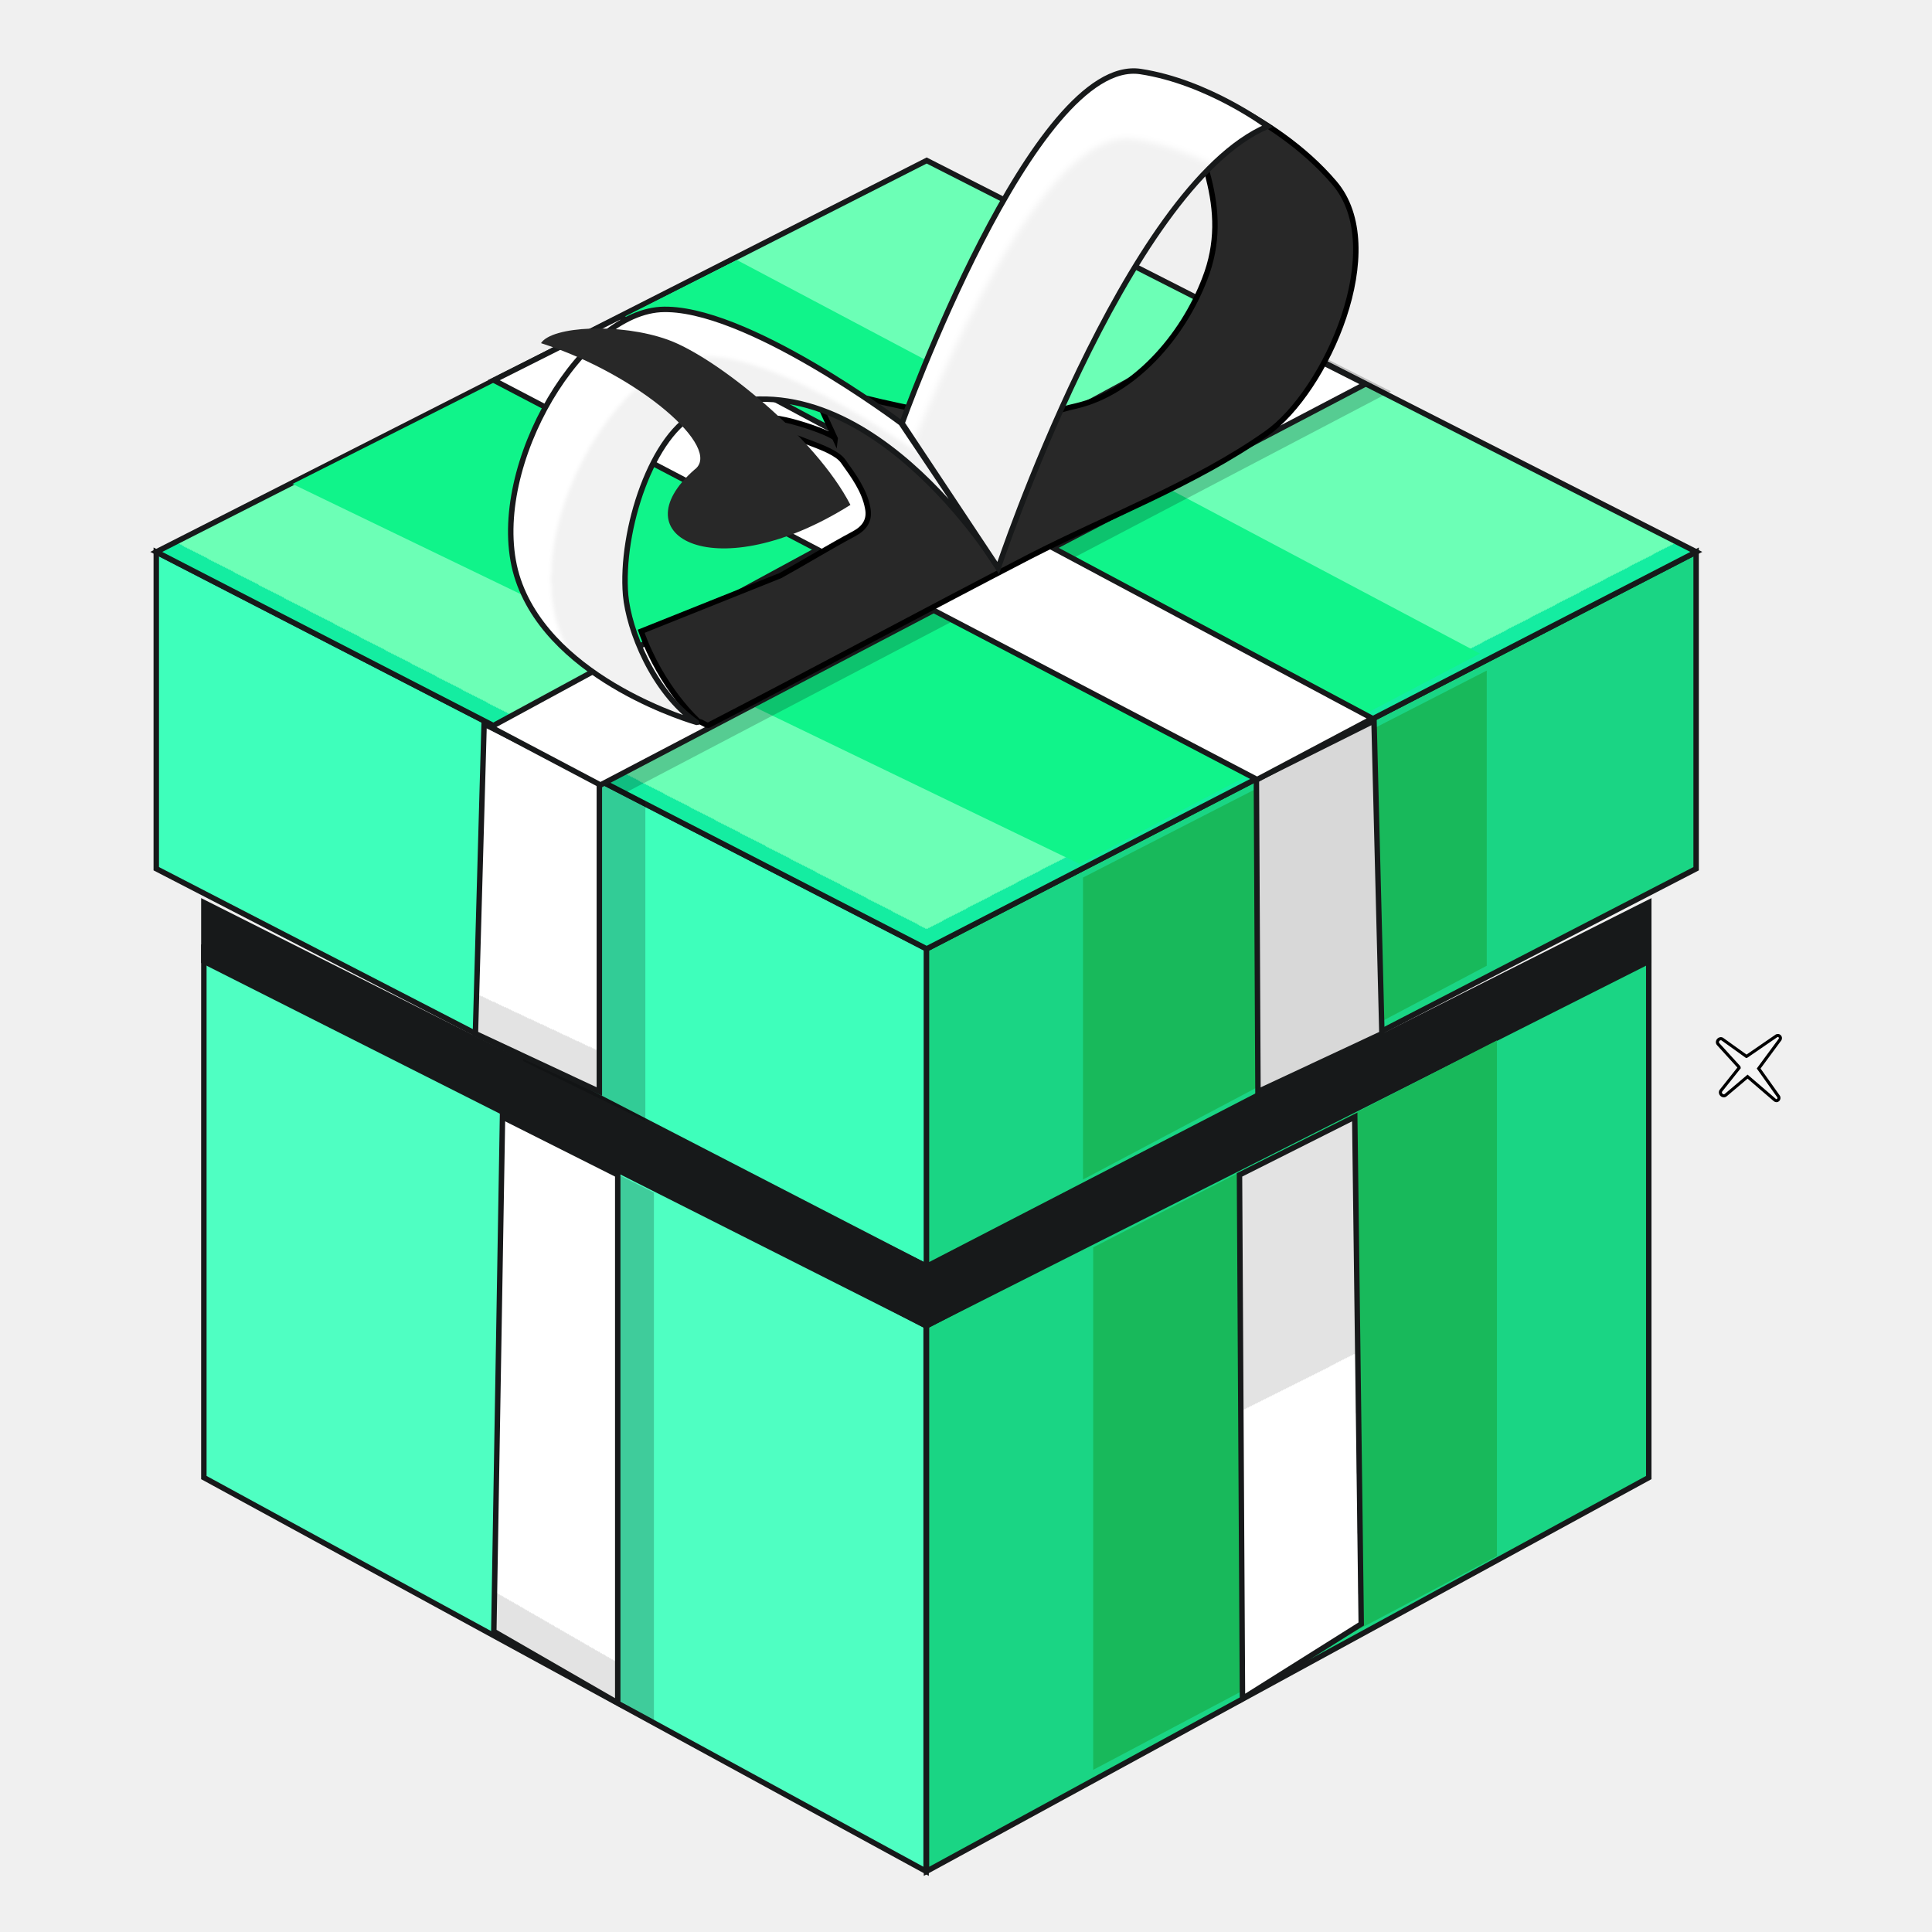
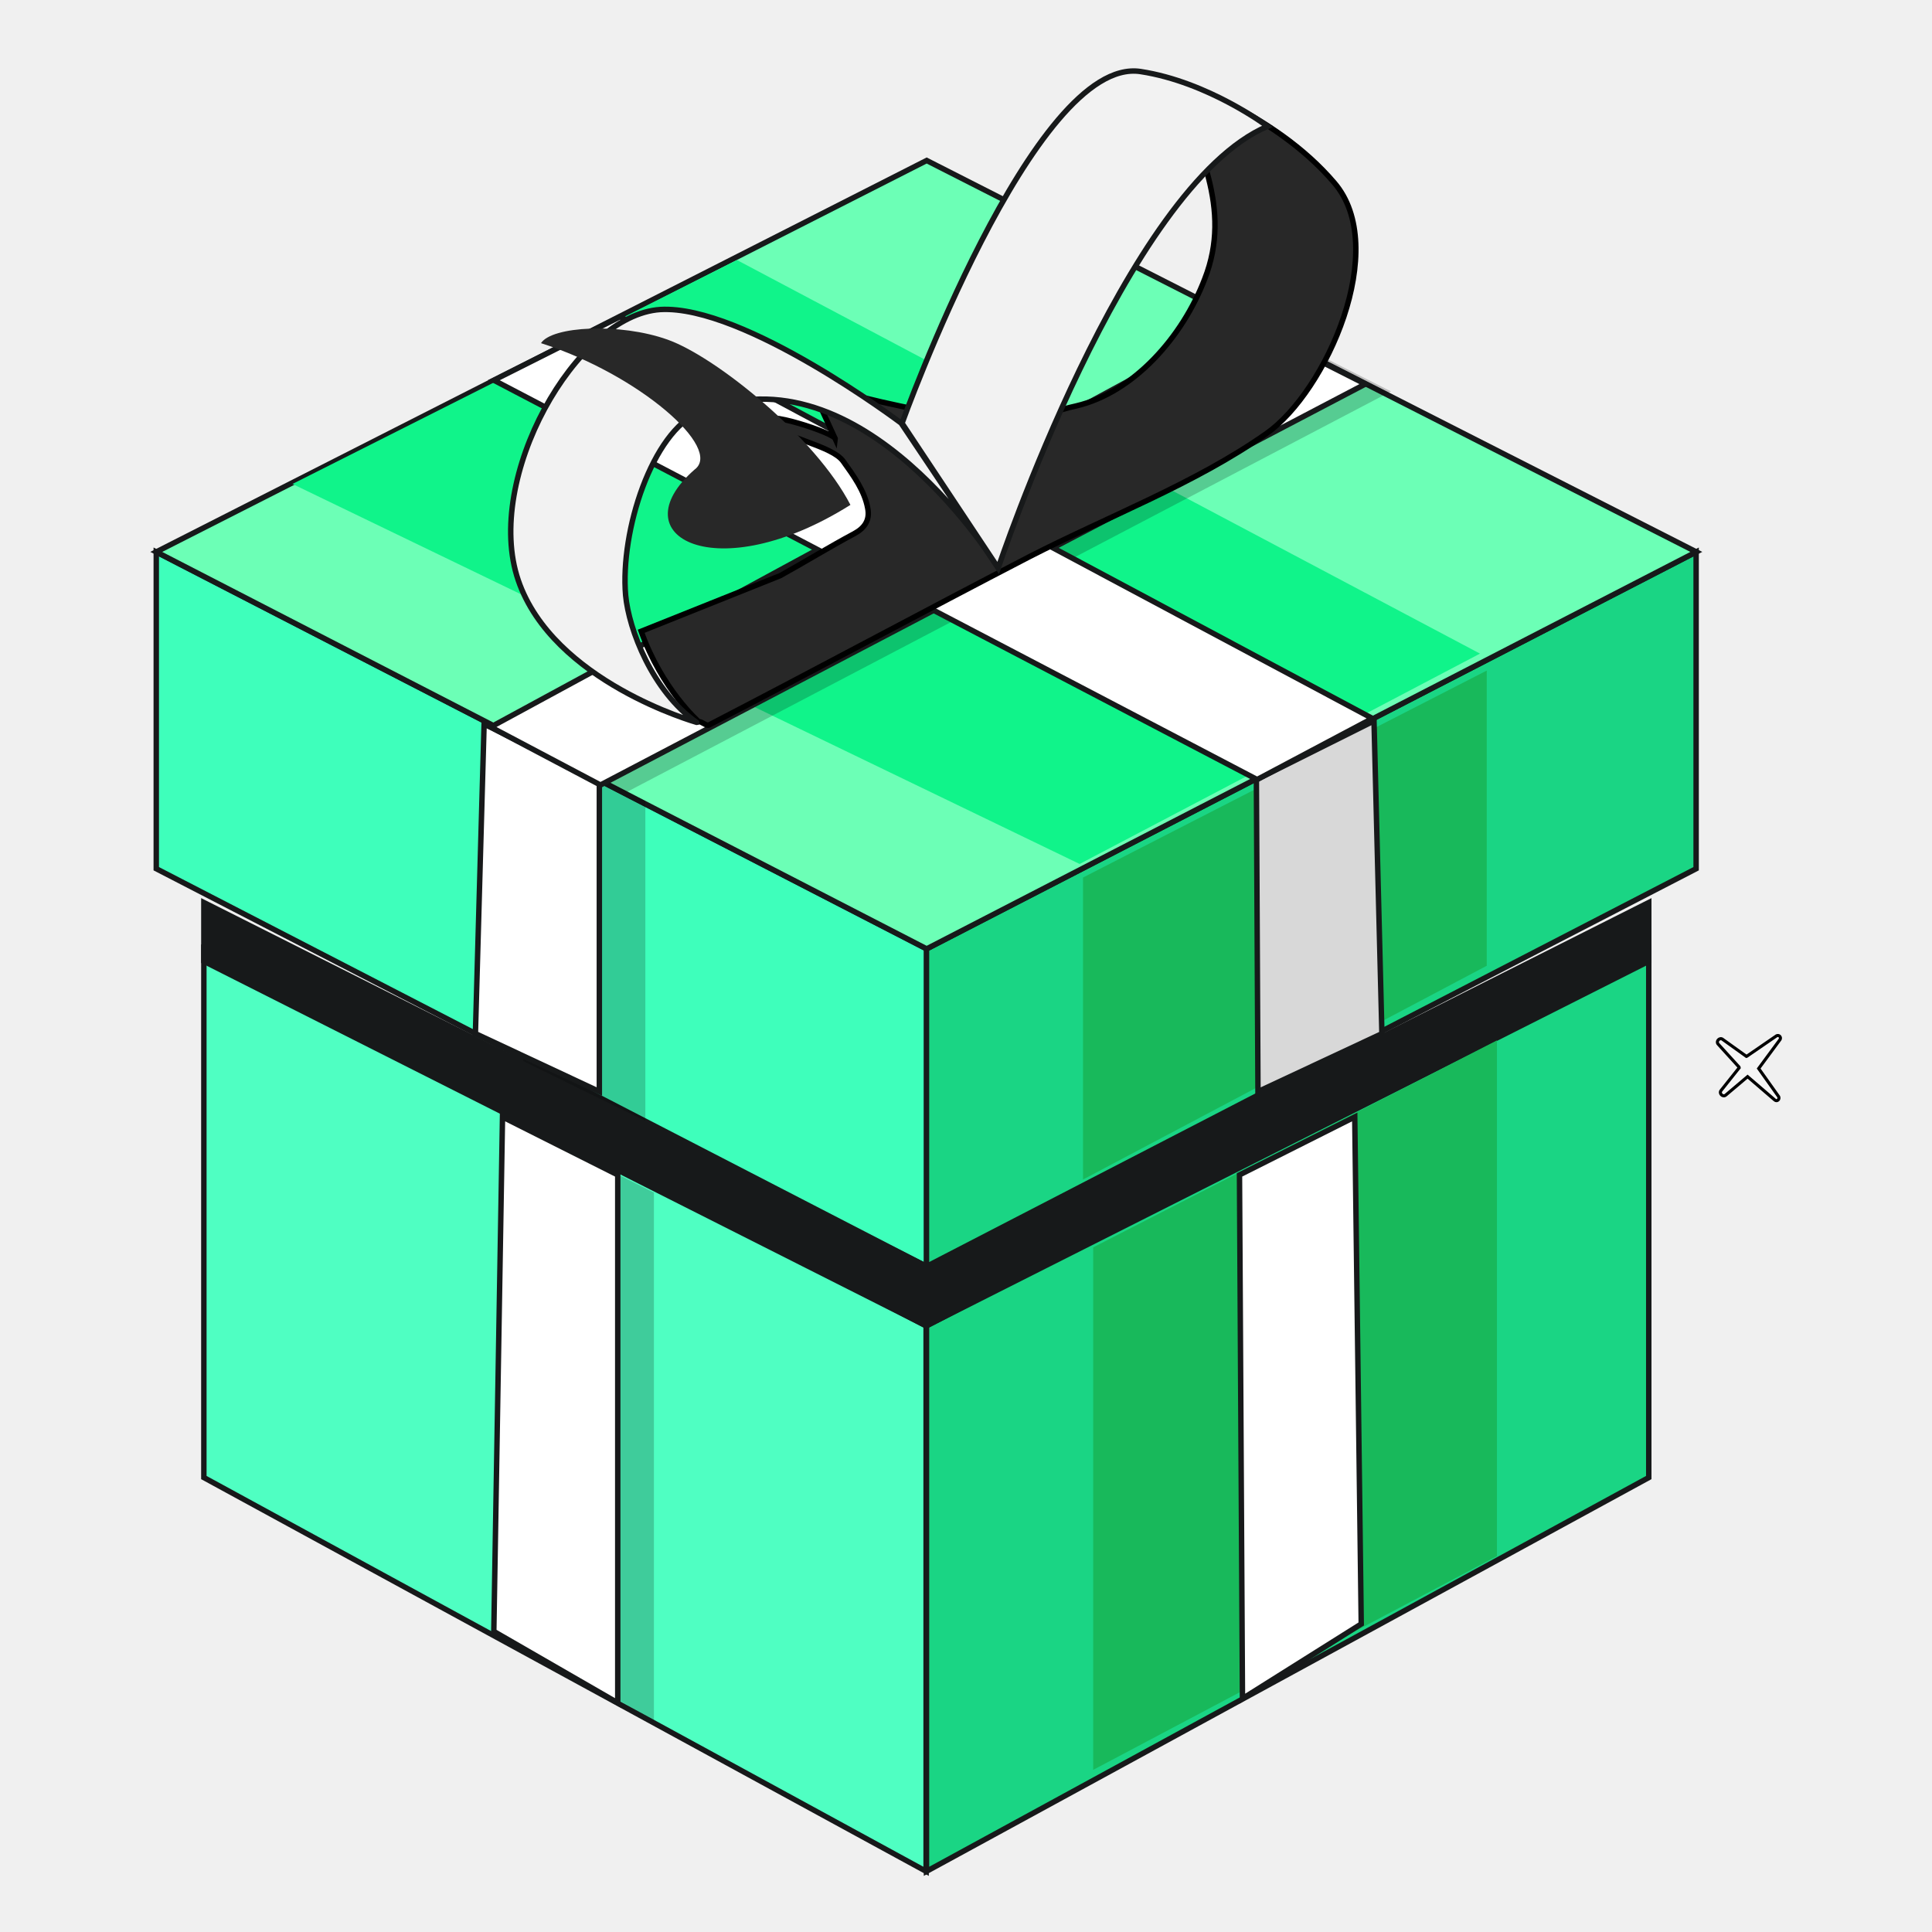
<svg xmlns="http://www.w3.org/2000/svg" width="136" height="136" fill="none" viewBox="0 0 136 136">
-   <defs>
-     <filter id="a" width="109.249" height="55.925" x="10.58" y="11.084" color-interpolation-filters="sRGB" filterUnits="userSpaceOnUse">
-       <feFlood flood-opacity="0" result="BackgroundImageFix" />
-       <feBlend in="SourceGraphic" in2="BackgroundImageFix" result="shape" />
-       <feColorMatrix in="SourceAlpha" result="hardAlpha" values="0 0 0 0 0 0 0 0 0 0 0 0 0 0 0 0 0 0 127 0" />
-       <feOffset dy="-1.433" />
-       <feComposite in2="hardAlpha" k2="-1" k3="1" operator="arithmetic" />
-       <feColorMatrix values="0 0 0 0 0.077 0 0 0 0 0.928 0 0 0 0 0.63 0 0 0 1 0" />
-       <feBlend in2="shape" result="effect1_innerShadow_126_2899" />
-     </filter>
-     <filter id="b" width="9.11" height="26.482" x="33.272" y="50.656" color-interpolation-filters="sRGB" filterUnits="userSpaceOnUse">
-       <feFlood flood-opacity="0" result="BackgroundImageFix" />
-       <feBlend in="SourceGraphic" in2="BackgroundImageFix" result="shape" />
-       <feColorMatrix in="SourceAlpha" result="hardAlpha" values="0 0 0 0 0 0 0 0 0 0 0 0 0 0 0 0 0 0 127 0" />
-       <feOffset dy="-2.866" />
-       <feComposite in2="hardAlpha" k2="-1" k3="1" operator="arithmetic" />
-       <feColorMatrix values="0 0 0 0 0.891 0 0 0 0 0.891 0 0 0 0 0.891 0 0 0 1 0" />
-       <feBlend in2="shape" result="effect1_innerShadow_126_2899" />
-     </filter>
-     <filter id="c" width="9.108" height="41.883" x="34.568" y="78.318" color-interpolation-filters="sRGB" filterUnits="userSpaceOnUse">
-       <feFlood flood-opacity="0" result="BackgroundImageFix" />
-       <feBlend in="SourceGraphic" in2="BackgroundImageFix" result="shape" />
-       <feColorMatrix in="SourceAlpha" result="hardAlpha" values="0 0 0 0 0 0 0 0 0 0 0 0 0 0 0 0 0 0 127 0" />
-       <feOffset dy="-2.866" />
-       <feComposite in2="hardAlpha" k2="-1" k3="1" operator="arithmetic" />
-       <feColorMatrix values="0 0 0 0 0.891 0 0 0 0 0.891 0 0 0 0 0.891 0 0 0 1 0" />
-       <feBlend in2="shape" result="effect1_innerShadow_126_2899" />
-     </filter>
-     <filter id="d" width="8.954" height="41.598" x="87.061" y="78.317" color-interpolation-filters="sRGB" filterUnits="userSpaceOnUse">
-       <feFlood flood-opacity="0" result="BackgroundImageFix" />
-       <feBlend in="SourceGraphic" in2="BackgroundImageFix" result="shape" />
-       <feColorMatrix in="SourceAlpha" result="hardAlpha" values="0 0 0 0 0 0 0 0 0 0 0 0 0 0 0 0 0 0 127 0" />
-       <feOffset dy="16.718" />
-       <feComposite in2="hardAlpha" k2="-1" k3="1" operator="arithmetic" />
-       <feColorMatrix values="0 0 0 0 0.891 0 0 0 0 0.891 0 0 0 0 0.891 0 0 0 1 0" />
-       <feBlend in2="shape" result="effect1_innerShadow_126_2899" />
-     </filter>
-     <filter id="e" width="34.983" height="29.74" x="35.761" y="21.587" color-interpolation-filters="sRGB" filterUnits="userSpaceOnUse">
-       <feFlood flood-opacity="0" result="BackgroundImageFix" />
-       <feBlend in="SourceGraphic" in2="BackgroundImageFix" result="shape" />
-       <feColorMatrix in="SourceAlpha" result="hardAlpha" values="0 0 0 0 0 0 0 0 0 0 0 0 0 0 0 0 0 0 127 0" />
-       <feOffset dx="2.866" dy="3.344" />
-       <feGaussianBlur stdDeviation=".143" />
-       <feComposite in2="hardAlpha" k2="-1" k3="1" operator="arithmetic" />
-       <feColorMatrix values="0 0 0 0 1 0 0 0 0 1 0 0 0 0 1 0 0 0 1 0" />
-       <feBlend in2="shape" result="effect1_innerShadow_126_2899" />
-     </filter>
-     <filter id="f" width="26.797" height="36.083" x="62.808" y="4.809" color-interpolation-filters="sRGB" filterUnits="userSpaceOnUse">
-       <feFlood flood-opacity="0" result="BackgroundImageFix" />
-       <feBlend in="SourceGraphic" in2="BackgroundImageFix" result="shape" />
-       <feColorMatrix in="SourceAlpha" result="hardAlpha" values="0 0 0 0 0 0 0 0 0 0 0 0 0 0 0 0 0 0 127 0" />
-       <feOffset dx="-.478" dy="4.777" />
-       <feGaussianBlur stdDeviation=".239" />
-       <feComposite in2="hardAlpha" k2="-1" k3="1" operator="arithmetic" />
-       <feColorMatrix values="0 0 0 0 1 0 0 0 0 1 0 0 0 0 1 0 0 0 1 0" />
-       <feBlend in2="shape" result="effect1_innerShadow_126_2899" />
-     </filter>
-   </defs>
  <path fill="#F5F5F5" stroke="#000" stroke-miterlimit="10" stroke-width=".216" d="m125.061 72.913-.007.003-.006.005-2.089 1.434-.024.007-1.658-1.189a.21.21 0 0 0-.167-.056.24.24 0 0 0-.145.072.24.24 0 0 0-.071.145.21.21 0 0 0 .06.173l1.464 1.61a.1.1 0 0 1 .009.041v.005l-.003.003-1.262 1.585a.22.22 0 0 0-.058.17.25.25 0 0 0 .072.144.24.24 0 0 0 .144.072.21.21 0 0 0 .172-.059l1.526-1.29 1.913 1.643a.17.17 0 0 0 .131.05.17.17 0 0 0 .117-.061.21.21 0 0 0 .027-.223l-.004-.007-.005-.007-1.399-1.967 1.503-2.037.006-.007.004-.009a.185.185 0 0 0-.25-.25Z" />
  <path fill="#3EFFBB" stroke="#17191A" stroke-miterlimit="10" stroke-width=".383" d="M11 38.854v22.298l54.232 28V66.796z" />
  <path fill="#4FFFC2" stroke="#17191A" stroke-miterlimit="10" stroke-width=".383" d="M14.35 66.79v37.22l50.842 27.719V93.335z" />
  <path fill="#17191A" stroke="#17191A" stroke-miterlimit="10" stroke-width=".383" d="M14.35 63.532v4.135L65.191 93.32v-4.192z" />
  <path fill="#1AD584" stroke="#17191A" stroke-miterlimit="10" stroke-width=".383" d="M116.062 66.79v37.22l-50.843 27.719V93.335z" />
  <path fill="#17191A" stroke="#17191A" stroke-miterlimit="10" stroke-width=".383" d="M116.062 63.532v4.135L65.219 93.32v-4.192z" />
  <path fill="#1AD584" stroke="#17191A" stroke-miterlimit="10" stroke-width=".383" d="M119.396 38.854v22.298l-54.177 28V66.796z" />
-   <g filter="url(#a)">
-     <path fill="#6CFFB6" d="m11 38.85 54.232-27.552L119.41 38.85 65.232 66.793z" />
-   </g>
+   <path fill="#6CFFB6" d="m11 38.85 54.232-27.552L119.41 38.85 65.232 66.793z" />
  <path stroke="#17191A" stroke-miterlimit="10" stroke-width=".383" d="m11 38.85 54.232-27.552L119.41 38.85 65.232 66.793z" />
  <path fill="#10F48A" d="m75.998 60.818-55.41-26.75 31.288-15.763 52.305 27.705z" />
  <path fill="#18B95B" d="M76.237 83.03V61.772l28.421-14.569v20.779z" />
  <path fill="#000" fill-opacity=".2" d="m37.432 52.162-.602 22.532 8.598 4.218V56.38z" />
-   <g filter="url(#b)">
-     <path fill="#fff" d="m34.078 50.962-.612 21.795 8.724 4.08V55.041z" />
-   </g>
+   <path fill="#fff" d="m34.078 50.962-.612 21.795 8.724 4.08V55.041z" />
  <path stroke="#17191A" stroke-miterlimit="10" stroke-width=".383" d="m34.078 50.962-.612 21.795 8.724 4.08V55.041z" />
  <path fill="#000" fill-opacity=".2" d="m37.918 79.867-.61 36.214 8.723 5.03V83.947z" />
-   <g filter="url(#c)">
-     <path fill="#fff" d="m35.373 78.626-.612 36.214 8.724 5.03V82.705z" />
-   </g>
+   <path fill="#fff" d="m35.373 78.626-.612 36.214 8.724 5.03V82.705z" />
  <path stroke="#17191A" stroke-miterlimit="10" stroke-width=".383" d="m35.373 78.626-.612 36.214 8.724 5.03V82.705z" />
  <path fill="#D8D8D8" stroke="#17191A" stroke-miterlimit="10" stroke-width=".383" d="m96.721 50.745.556 22.019-8.724 4.08-.111-21.964z" />
  <path fill="#18B95B" d="M76.954 124.586v-36.78l28.421-14.569v36.303z" />
-   <g filter="url(#d)">
-     <path fill="#fff" d="m95.365 78.626.457 35.69-8.36 5.255-.21-36.866z" />
-   </g>
+   <path fill="#fff" d="m95.365 78.626.457 35.69-8.36 5.255-.21-36.866z" />
  <path stroke="#17191A" stroke-miterlimit="10" stroke-width=".383" d="m95.365 78.626.457 35.69-8.36 5.255-.21-36.866z" />
  <path fill="#000" fill-opacity=".2" d="m36.352 51.696 52.732-28.614 8.835 4.47-53.843 28.223z" />
  <path fill="#fff" stroke="#17191A" stroke-miterlimit="10" stroke-width=".383" d="m34.543 51.179 52.732-28.614 8.835 4.47-53.843 28.223z" />
  <path fill="#fff" stroke="#17191A" stroke-miterlimit="10" stroke-width=".383" d="M96.606 50.572 43.652 22.294l-8.89 4.47 53.731 28.111z" />
  <path fill="#282828" stroke="#000" stroke-miterlimit="10" stroke-width=".383" d="M82.586 5.652s7.001 2.124 11.335 7.21c3.946 4.582-.555 14.697-4.778 17.66-5.001 3.52-11.225 5.867-16.67 8.662-7.557 3.912-15.003 7.935-22.56 11.847-.166.112-.555-.279-.722-.223 0 0-2.612-2.291-4.056-6.371l9.78-3.912c1.722-.95 3.444-2.012 5.222-2.962.723-.391 1.112-.95.945-1.788-.222-1.23-1-2.292-1.723-3.298-.778-1.117-4.111-1.591-5.334-2.765-.606-.976 4.835.799 4.777 1.194l-2.627-5.732 4.685 2.832s7.334 1.9 11.057 1.51c1.39-.112 2.509-.662 3.842-.941 4.057-.95 7.494-4.872 9.05-8.952 1.944-4.974-.5-9.277-2.223-13.971Z" />
-   <g filter="url(#e)">
-     <path fill="#F2F2F2" d="M63.43 29.78s-11.057-8.328-16.947-7.992c-5.946.39-12.447 11.903-10.002 19.057S49.04 50.849 49.04 50.849c-3.112-2.18-4.779-6.54-5-8.942-.39-4.527 1.866-11.515 5.21-12.911 11.435-4.777 21.017 10.986 21.017 10.986z" />
-   </g>
+   <path fill="#F2F2F2" d="M63.43 29.78s-11.057-8.328-16.947-7.992c-5.946.39-12.447 11.903-10.002 19.057S49.04 50.849 49.04 50.849c-3.112-2.18-4.779-6.54-5-8.942-.39-4.527 1.866-11.515 5.21-12.911 11.435-4.777 21.017 10.986 21.017 10.986z" />
  <path stroke="#17191A" stroke-linejoin="round" stroke-miterlimit="10" stroke-width=".383" d="M63.43 29.78s-11.057-8.328-16.947-7.992c-5.946.39-12.447 11.903-10.002 19.057S49.04 50.849 49.04 50.849c-3.112-2.18-4.779-6.54-5-8.942-.39-4.527 1.866-11.515 5.21-12.911 11.435-4.777 21.017 10.986 21.017 10.986z" />
-   <g filter="url(#f)">
-     <path fill="#F2F2F2" d="M70.266 39.982s8.957-26.843 18.959-31.09c0 0-4.168-3.13-8.946-3.857-7.502-1.118-16.781 24.758-16.781 24.758z" />
-   </g>
+   <path fill="#F2F2F2" d="M70.266 39.982s8.957-26.843 18.959-31.09c0 0-4.168-3.13-8.946-3.857-7.502-1.118-16.781 24.758-16.781 24.758z" />
  <path stroke="#17191A" stroke-miterlimit="10" stroke-width=".383" d="M70.266 39.982s8.957-26.843 18.959-31.09c0 0-4.168-3.13-8.946-3.857-7.502-1.118-16.781 24.758-16.781 24.758z" />
  <path fill="#282828" d="M46.994 23.908c3.465 1.237 10.445 6.916 12.87 11.633-9.424 5.928-16.336 2.227-10.984-2.475 2.074-1.486-3.92-6.714-10.797-8.91.766-1.197 5.549-1.449 8.91-.248" />
</svg>
